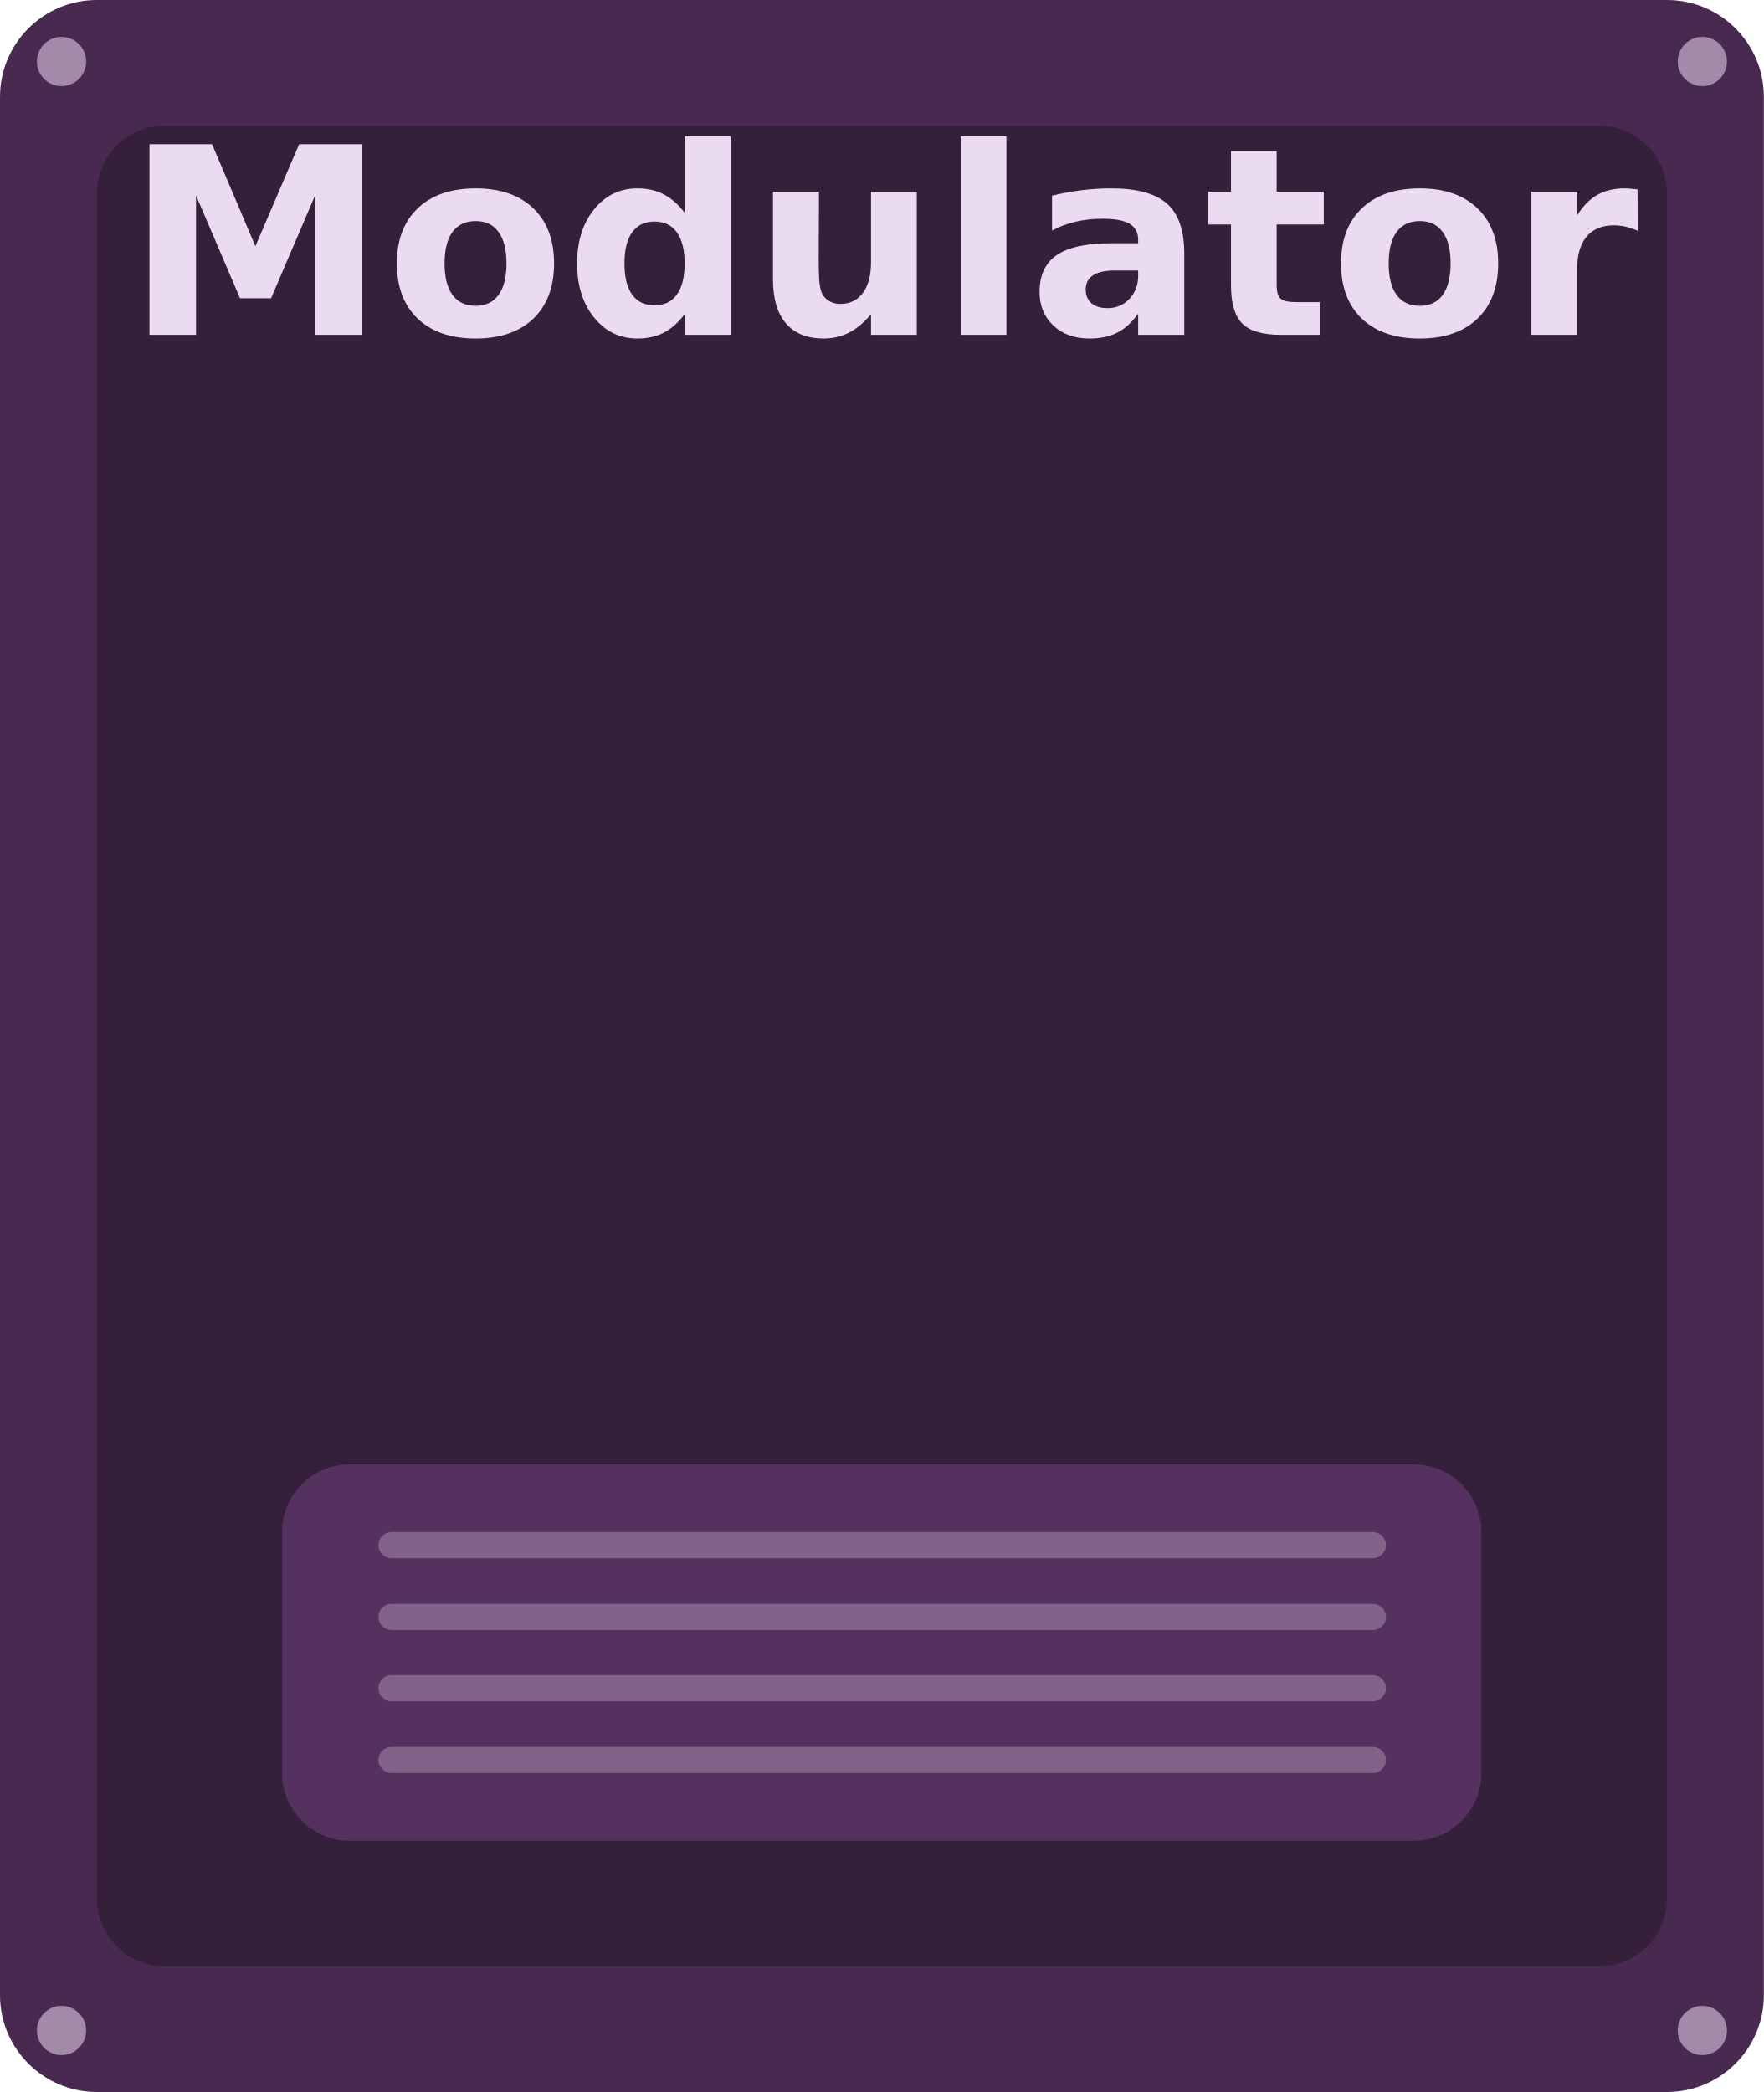
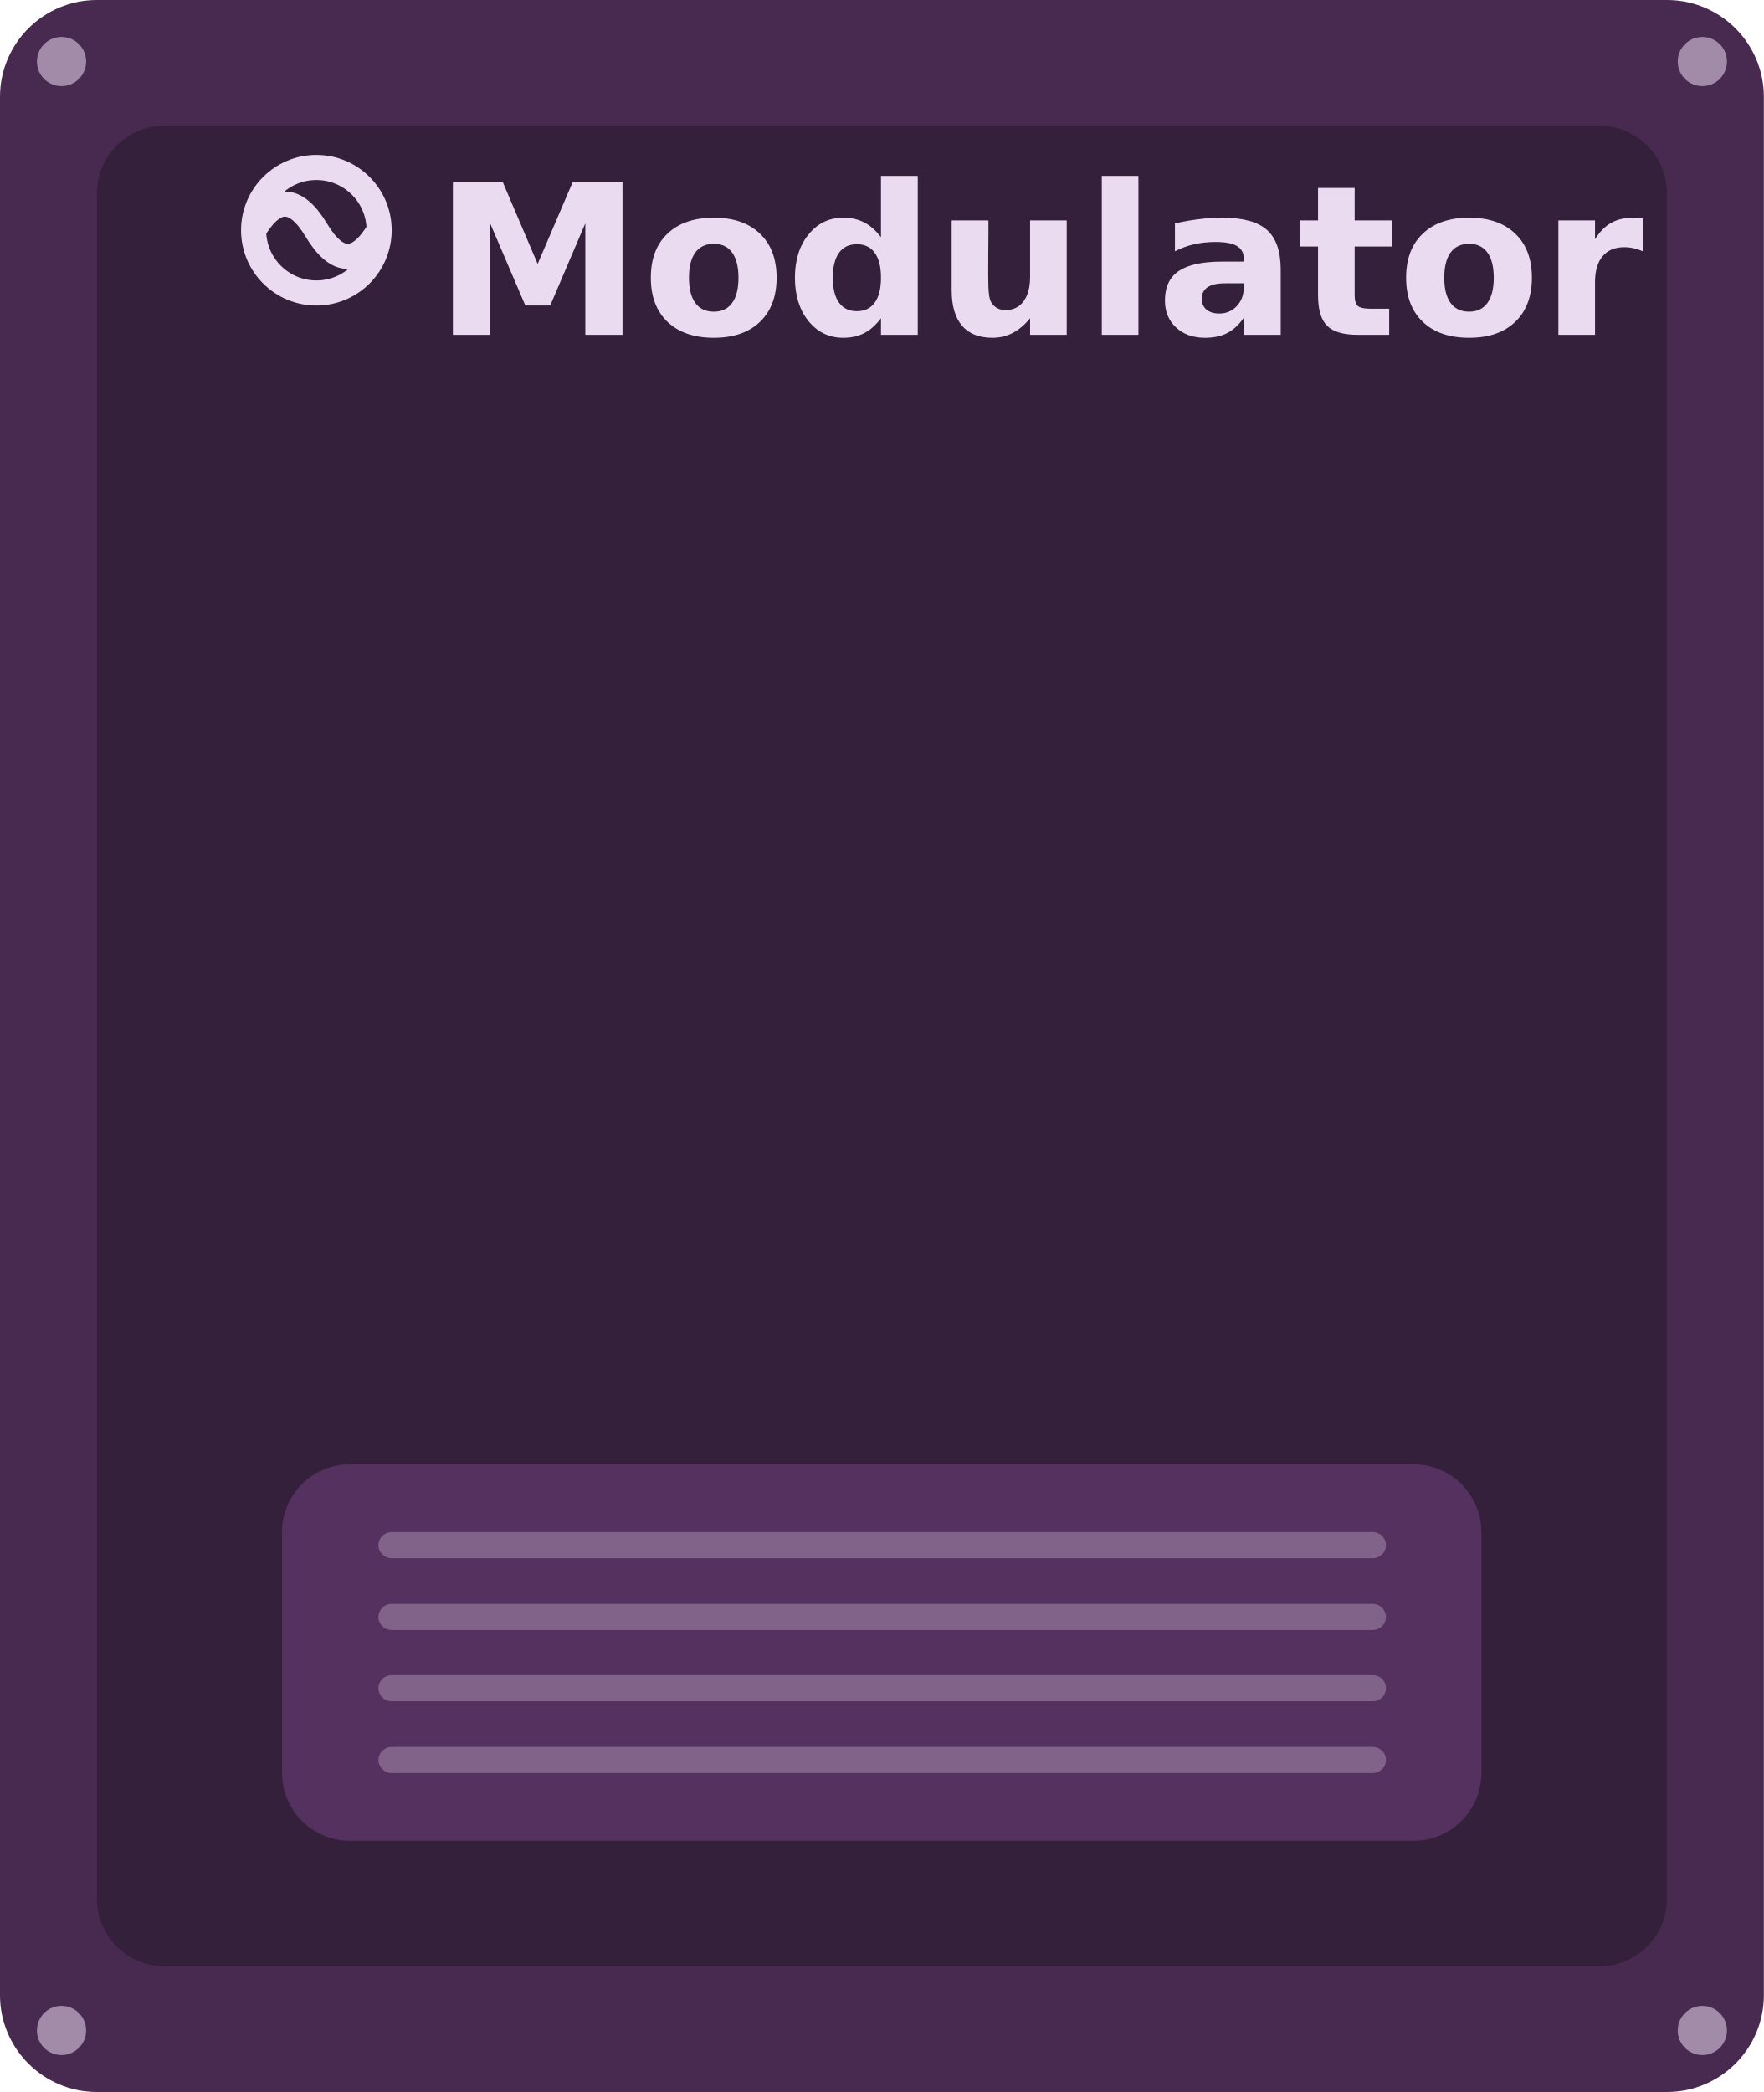
<svg xmlns="http://www.w3.org/2000/svg" width="344" height="408" viewBox="0 0 344 408">
  <clipPath id="pedalBody">
    <rect x="0" y="0" width="344" height="408" rx="18.9" />
  </clipPath>
  <rect x="0" y="0" width="344" height="408" rx="18.9" fill="hsl(286,32%,24%)" />
  <rect x="18.9" y="24.5" width="306.2" height="359.0" rx="13.2" fill="hsl(286,30%,18%)" />
-   <text x="172.0" y="65.3" text-anchor="middle" font-family="DejaVu Sans, Noto Sans, sans-serif" font-weight="700" font-size="51.0" fill="hsl(286,40%,90%)">Modulator</text>
+   <g transform="translate(41.3,24.5) scale(0.408)" fill="none" stroke="hsl(286,40%,90%)" stroke-width="12" stroke-linecap="round" stroke-linejoin="round">
+     <path d="M20 50 a30 30 0 1 0 60 0 a30 30 0 1 0 -60 0 M20 50 Q35 25 50 50 T80 50" />
+   </g>
+   <text x="202.6" y="65.3" text-anchor="middle" font-family="DejaVu Sans, Noto Sans, sans-serif" font-weight="700" font-size="40.8" fill="hsl(286,40%,90%)">Modulator</text>
  <rect x="55.0" y="285.6" width="233.9" height="73.4" rx="13.2" fill="hsl(286,32%,28%)" />
  <rect x="73.8" y="298.8" width="196.5" height="5.1" rx="2.6" fill="hsl(286,40%,90%)" opacity="0.3" />
  <rect x="73.8" y="312.8" width="196.5" height="5.1" rx="2.6" fill="hsl(286,40%,90%)" opacity="0.3" />
  <rect x="73.8" y="326.7" width="196.5" height="5.1" rx="2.6" fill="hsl(286,40%,90%)" opacity="0.3" />
  <rect x="73.8" y="340.7" width="196.5" height="5.1" rx="2.6" fill="hsl(286,40%,90%)" opacity="0.3" />
  <circle cx="12.0" cy="12.0" r="4.8" fill="hsl(286,40%,90%)" opacity="0.55" />
  <circle cx="332.0" cy="12.0" r="4.8" fill="hsl(286,40%,90%)" opacity="0.55" />
  <circle cx="12.0" cy="396.0" r="4.8" fill="hsl(286,40%,90%)" opacity="0.55" />
  <circle cx="332.0" cy="396.0" r="4.8" fill="hsl(286,40%,90%)" opacity="0.55" />
</svg>
